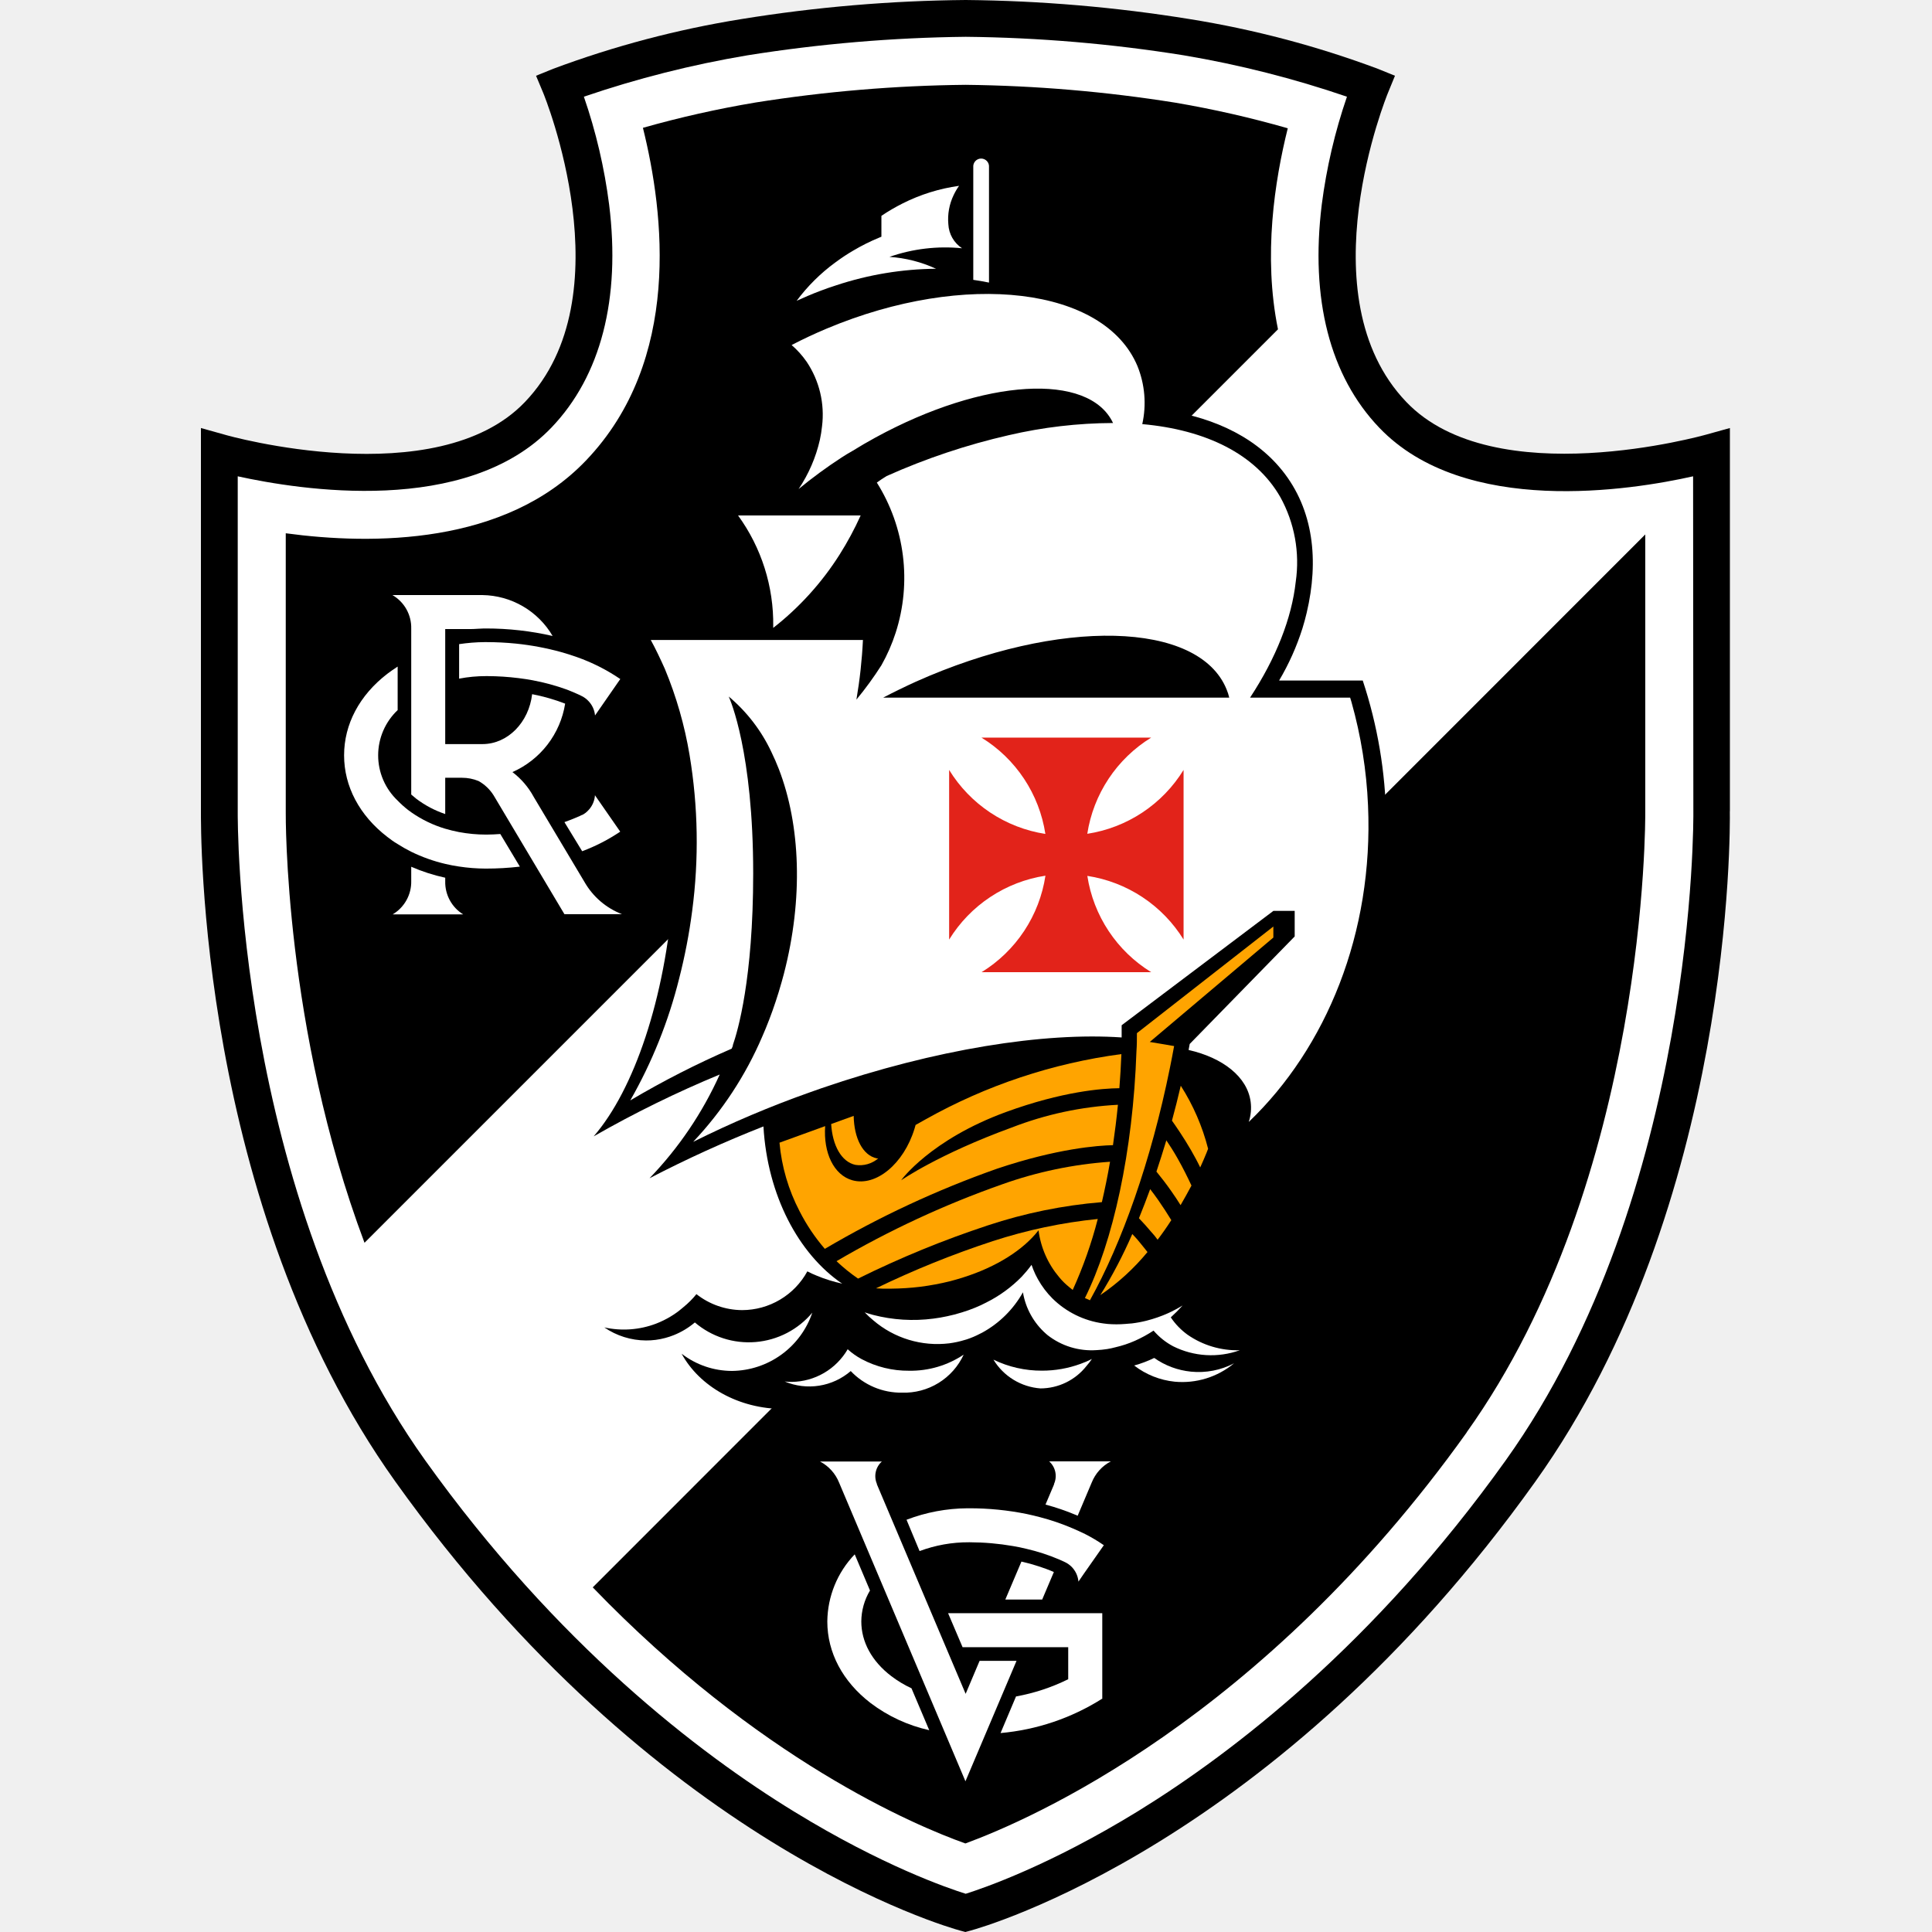
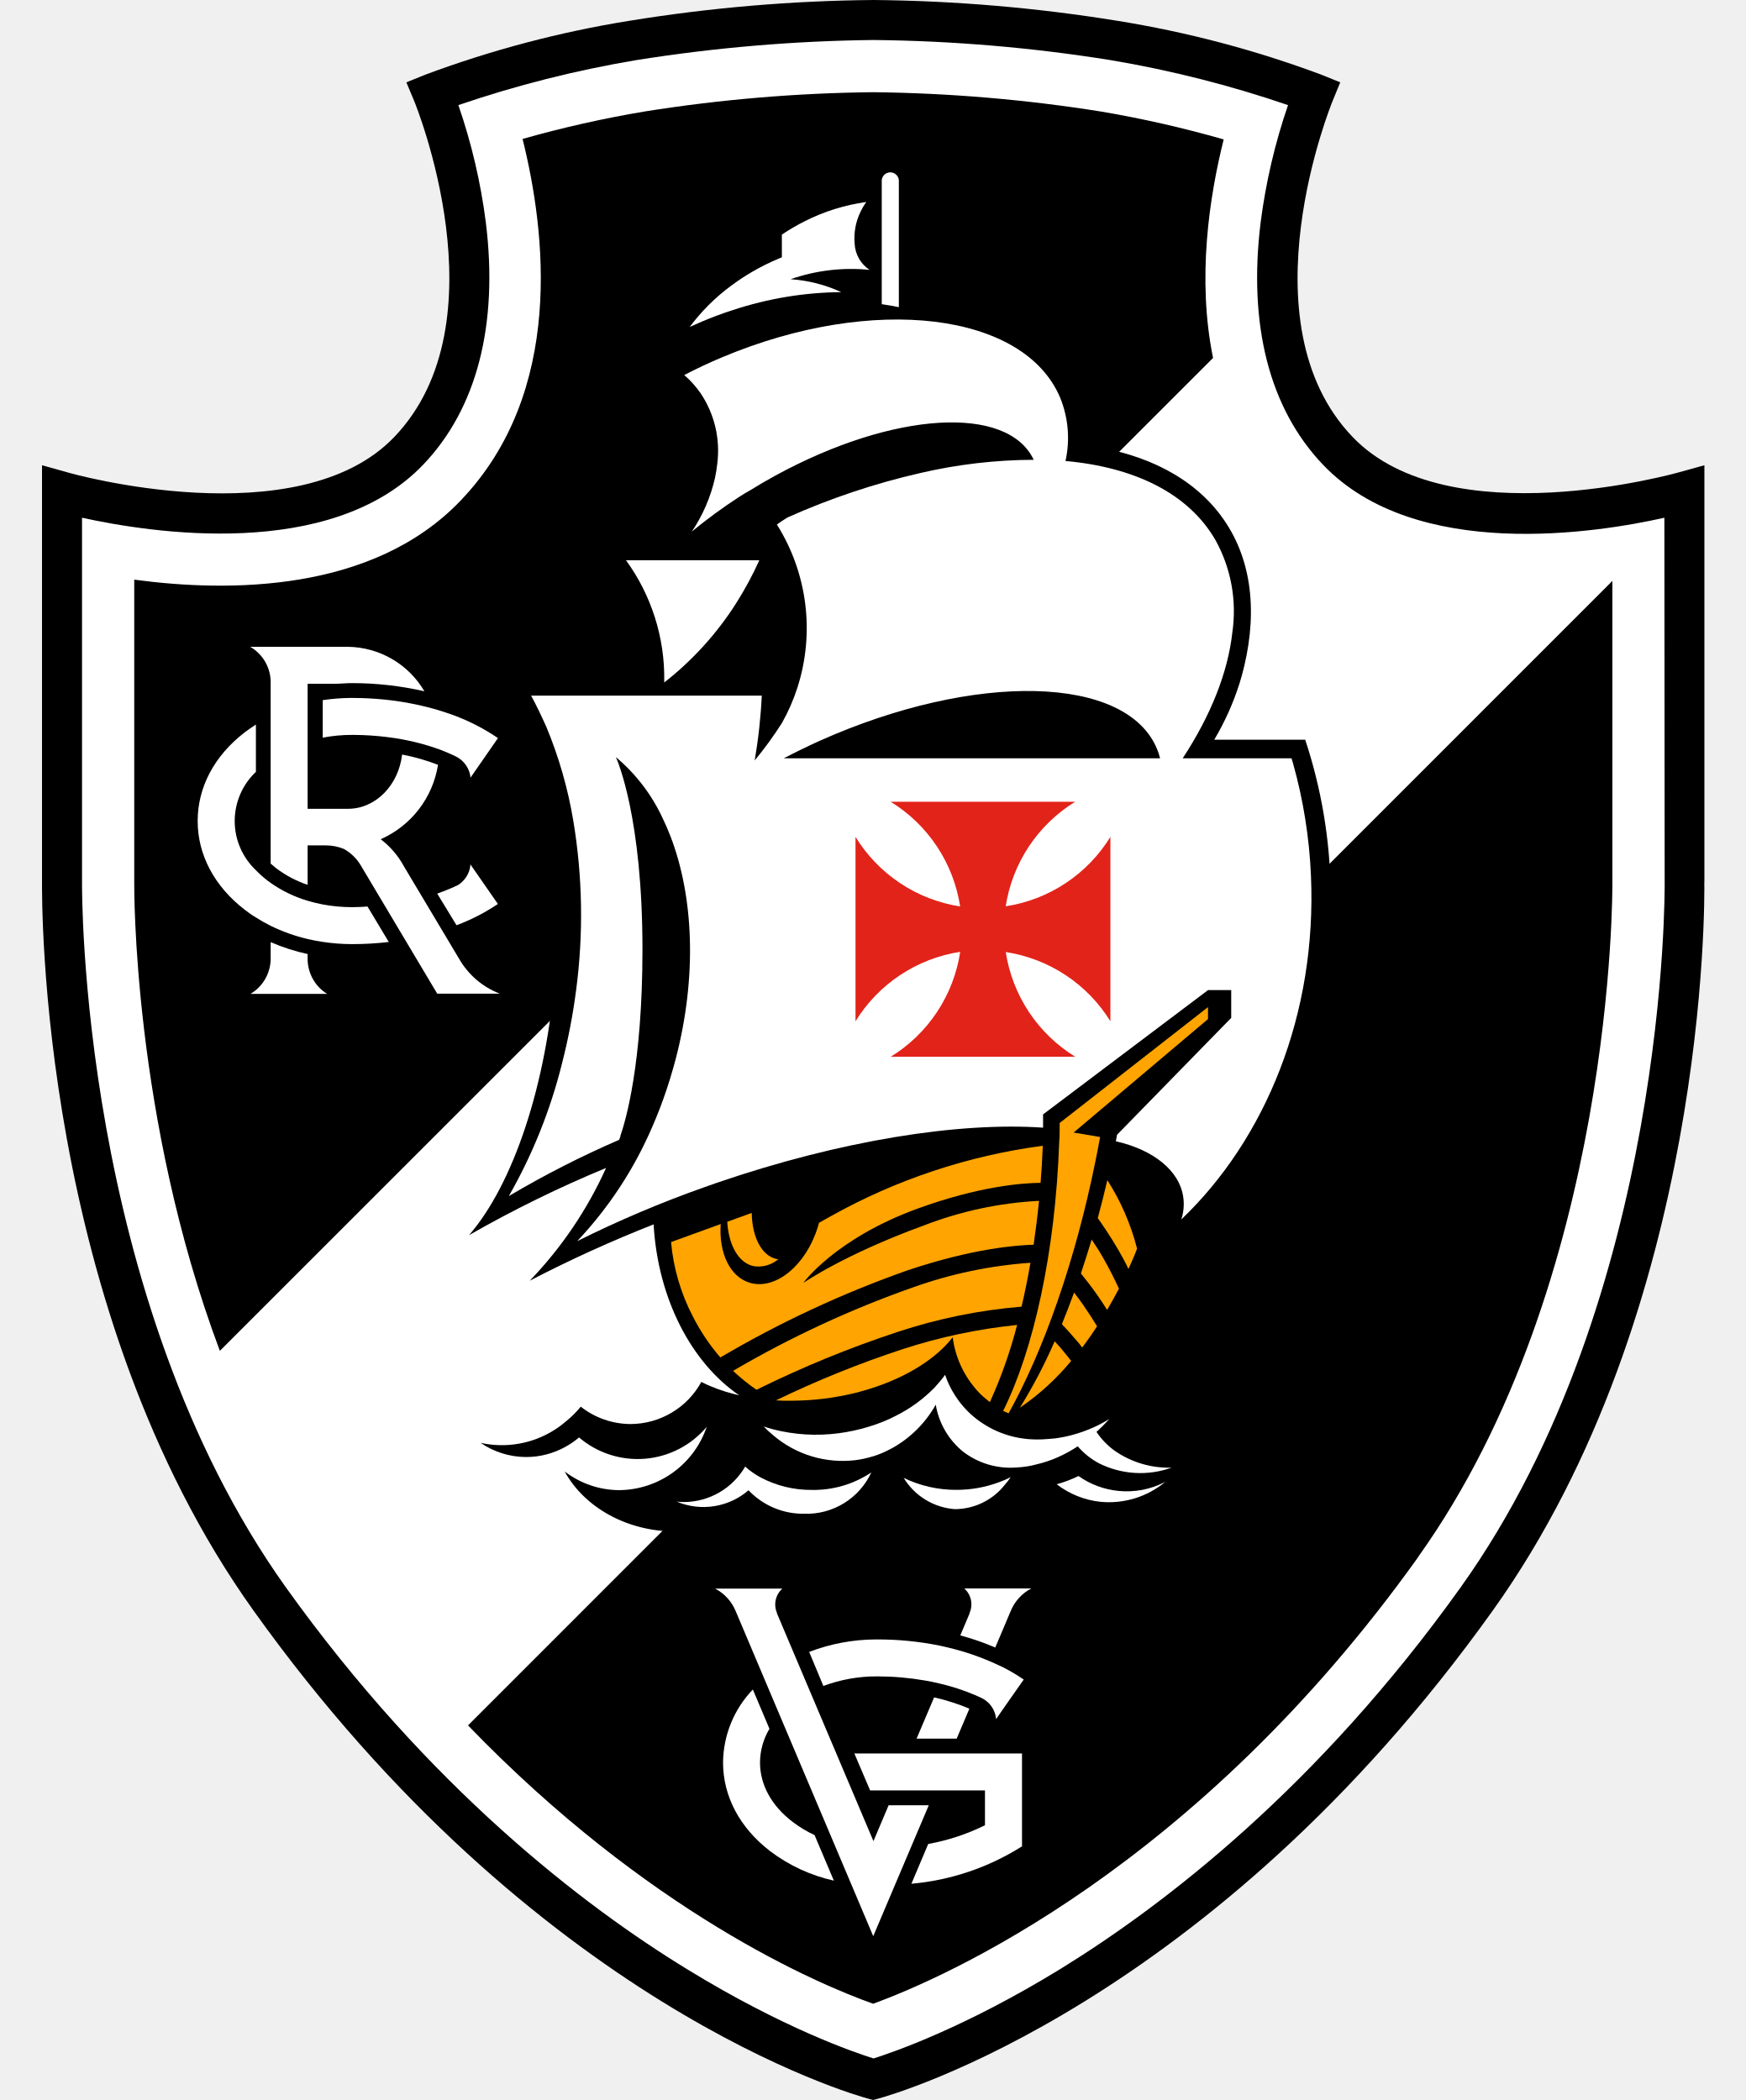
- <svg xmlns="http://www.w3.org/2000/svg" width="1000" height="1000" viewBox="0 0 1000 1000" fill="none">
+ <svg xmlns="http://www.w3.org/2000/svg" width="831" height="1000" viewBox="84 0 831 1000">
  <path d="M895.39 419.892V221.547L883.232 224.924C882.152 225.228 773.54 255.826 727.879 208.038C675.431 153.259 717.984 49.071 718.423 48.024L722.037 39.21L713.121 35.596C681.63 23.831 649.049 15.222 615.856 9.895C577.492 3.675 538.712 0.367 499.848 0C460.916 0.344 422.067 3.652 383.638 9.895C350.448 15.234 317.868 23.843 286.373 35.596L277.457 39.21L281.172 48.092C281.611 49.139 324.266 153.225 271.682 208.105C225.954 255.893 117.275 225.363 116.329 224.992L104.002 221.547V419.757C104.002 427.997 102.111 623.303 204.61 766.835C338.855 954.846 490.797 997.602 497.18 999.325L499.68 1000L502.145 999.325C508.562 997.602 660.504 954.846 794.715 766.835C897.248 623.303 895.492 427.997 895.357 419.892" fill="black" />
  <path d="M876.343 246.539C844.36 253.732 758.139 267.579 713.965 221.446C688.264 194.597 678.132 154.678 684.144 105.877C686.584 86.874 690.952 68.169 697.18 50.051C669.665 40.631 641.428 33.47 612.749 28.639C575.417 22.643 537.69 19.437 499.882 19.048C462.019 19.464 424.238 22.67 386.846 28.639C358.099 33.463 329.794 40.624 302.212 50.051C308.471 68.162 312.851 86.869 315.282 105.877C321.327 154.678 310.993 194.597 285.461 221.277C241.287 267.41 155.032 253.563 123.05 246.539V420.061C123.05 422.155 121.361 617.596 220.145 755.961C288.332 851.267 361.685 907.498 411.331 937.859C456.822 965.755 490.662 977.339 499.848 980.21C509.102 977.305 543.414 965.519 589.108 937.42C638.416 907.025 711.466 850.929 779.416 755.792C878.301 617.325 876.511 421.986 876.478 420.027L876.343 246.539ZM147.906 420.399V276.022C192.891 282.101 261.415 282.168 303.259 238.399C352.938 186.525 343.786 110.436 332.776 66.16C351.95 60.722 371.41 56.347 391.067 53.057C427.02 47.34 463.345 44.281 499.747 43.904C536.151 44.32 572.476 47.413 608.426 53.158C628.03 56.492 647.434 60.911 666.549 66.397C659.794 93.415 653.715 132.388 661.483 170.449L188.669 643.263C146.994 532.32 147.906 421.817 147.906 420.399ZM759.186 741.405C652.904 890.206 532.911 941.979 499.679 954.171C473.235 944.749 392.553 910.537 306.805 821.615L851.587 276.63V420.365C851.587 422.256 852.972 609.963 759.119 741.405" fill="white" />
  <path d="M656.248 484.228V482.945H656.079L656.248 484.228Z" fill="white" />
  <path d="M335.613 609.761L336.086 609.491H335.782V609.66" fill="white" />
  <path d="M461.313 867.546C451.182 859.812 445.812 849.781 445.812 839.278C445.849 833.626 447.4 828.086 450.303 823.236L442.401 804.526C433.415 813.878 428.341 826.309 428.216 839.278C428.216 855.388 436.153 870.349 450.574 881.46C459.574 888.286 469.942 893.09 480.969 895.543L471.783 873.861C468.075 872.14 464.565 870.023 461.313 867.546Z" fill="white" />
  <path d="M545.543 768.39L541.153 778.758C546.833 780.285 552.397 782.215 557.803 784.533L565.064 767.376C566.942 762.651 570.453 758.757 574.959 756.4H543.044C544.635 757.816 545.74 759.698 546.2 761.777C546.661 763.857 546.455 766.029 545.611 767.984C545.582 768.118 545.56 768.254 545.543 768.39Z" fill="white" />
  <path d="M526.157 859.643H507.042L499.815 876.732L453.885 768.289V768.052C453.04 766.097 452.834 763.925 453.295 761.845C453.756 759.766 454.86 757.884 456.451 756.468H424.435C428.941 758.825 432.452 762.719 434.33 767.444L499.714 921.987L526.157 859.643Z" fill="white" />
  <path d="M555.066 791.017C549.655 788.702 544.078 786.794 538.383 785.31C536.12 784.702 533.79 784.161 531.459 783.655C521.645 781.66 511.653 780.664 501.638 780.683H500.794C489.996 780.744 479.298 782.757 469.217 786.627L475.971 802.838C484.147 799.782 492.809 798.237 501.537 798.278H502.01C509.493 798.305 516.96 798.96 524.333 800.237C526.731 800.642 529.061 801.115 531.358 801.689C537.137 803.026 542.787 804.868 548.244 807.194C549.224 807.599 551.182 808.511 551.216 808.545C552.464 809.143 553.605 809.941 554.593 810.909C556.591 812.897 557.853 815.505 558.173 818.305C558.173 818.542 558.173 818.677 558.173 818.677L561.213 814.253L571.344 799.798C568.249 797.654 565.011 795.725 561.652 794.023C559.389 792.942 557.261 791.929 555.066 791.017Z" fill="white" />
  <path d="M537.539 810.706C534.668 809.76 531.73 808.95 528.69 808.274L520.349 827.93H539.43L545.475 813.678C543.044 812.597 540.274 811.584 537.539 810.706Z" fill="white" />
  <path d="M498.227 852.584H552.905V869.166C544.362 873.391 535.267 876.392 525.887 878.082L517.883 897.029C536.523 895.378 554.502 889.312 570.331 879.332H570.534V834.989H490.73L498.227 852.584Z" fill="white" />
  <path d="M321.024 430.463C314.878 434.596 308.27 437.996 301.335 440.595L292.149 425.532C294.986 424.553 300.795 422.155 301.267 421.784H301.436C302.503 421.222 303.472 420.492 304.307 419.622C306.358 417.587 307.636 414.9 307.921 412.024C307.929 411.877 307.929 411.731 307.921 411.584L321.024 430.463Z" fill="white" />
  <path d="M251.791 431.983H251.521C246.818 431.976 242.127 431.535 237.505 430.666C235.107 430.193 232.743 429.619 230.447 428.943C224.163 427.068 218.222 424.194 212.851 420.433L211.197 419.217C209.291 417.74 207.497 416.126 205.827 414.387C202.639 411.376 200.099 407.746 198.364 403.718C196.628 399.691 195.733 395.352 195.733 390.966C195.733 386.581 196.628 382.242 198.364 378.214C200.099 374.187 202.639 370.557 205.827 367.545V345.019C203.981 346.212 202.191 347.462 200.457 348.768C186.036 359.879 178.1 374.874 178.1 390.949C178.1 407.025 186.036 422.054 200.457 433.165C202.179 434.482 203.834 435.732 205.827 436.88C208.095 438.333 210.44 439.663 212.851 440.865C218.462 443.613 224.364 445.72 230.447 447.147C232.777 447.687 235.107 448.16 237.505 448.498C242.065 449.2 246.671 449.561 251.284 449.578H251.555C257.412 449.583 263.265 449.245 269.082 448.565L258.951 431.679C256.654 431.882 254.223 431.949 251.791 431.983Z" fill="white" />
  <path d="M212.851 448.632V455.927C212.939 459.415 212.092 462.864 210.4 465.916C208.708 468.967 206.231 471.512 203.226 473.286H239.734C236.824 471.484 234.436 468.953 232.807 465.944C231.178 462.934 230.364 459.551 230.447 456.129C230.447 456.129 230.447 455.825 230.447 455.69V454.306C224.408 453.002 218.514 451.101 212.851 448.632Z" fill="white" />
  <path d="M302.584 456.603C302.584 456.603 277.389 414.388 276.241 412.463C273.529 407.448 269.775 403.073 265.231 399.629C272.38 396.478 278.623 391.583 283.391 385.394C288.158 379.204 291.297 371.918 292.519 364.202C286.98 362.064 281.261 360.425 275.431 359.305C273.742 373.861 262.867 385.141 249.696 385.141H230.446V325.6H243.718C245.947 325.6 248.176 325.33 250.473 325.296H251.554C263.157 325.286 274.725 326.589 286.035 329.18C282.317 322.825 277.022 317.537 270.662 313.828C264.302 310.118 257.092 308.113 249.73 308.005H203.124C206.163 309.766 208.671 312.314 210.383 315.381C212.094 318.448 212.947 321.92 212.85 325.431V411.247C213.695 411.99 214.573 412.733 215.518 413.476C220.037 416.887 225.078 419.544 230.446 421.345V402.568H239.092C242.045 402.559 244.972 403.132 247.704 404.256C250.889 406.036 253.572 408.592 255.505 411.686L292.148 473.186H321.969C313.794 470.05 306.948 464.194 302.584 456.603Z" fill="white" />
  <path d="M321.058 351.47L307.988 370.315C307.727 367.412 306.447 364.696 304.374 362.648C303.467 361.708 302.405 360.931 301.234 360.352L300.187 359.811C297.991 358.764 295.661 357.819 293.432 356.941C287.663 354.851 281.733 353.235 275.702 352.111C273.304 351.672 270.906 351.301 268.441 350.997C263.04 350.321 257.604 349.971 252.162 349.95H251.689C246.975 349.939 242.27 350.38 237.64 351.267V333.401C239.768 333.097 241.929 332.827 244.091 332.658C246.252 332.49 248.582 332.354 250.845 332.354H251.689C256.833 332.356 261.972 332.616 267.09 333.131C274.907 333.935 282.644 335.38 290.224 337.454C293.027 338.231 295.762 339.109 298.464 340.055C306.458 342.866 314.052 346.703 321.058 351.47Z" fill="white" />
  <path d="M617.343 628.504C622.768 619.634 627.467 610.338 631.392 600.71C663.645 579.838 692.723 542.959 707.515 496.015C721.536 449.002 720.781 398.817 705.354 352.246H662.058C667.108 343.733 671.165 334.667 674.148 325.228C674.992 322.527 675.702 319.859 676.343 317.157C682.726 290.139 679.957 263.796 663.645 243.499C648.38 224.485 624.233 214.793 599.477 211.956C600.667 202.297 598.987 192.501 594.648 183.79C589.277 172.156 580.056 162.733 568.542 157.11L567.056 156.333C552.299 149.381 536.251 145.597 519.943 145.222V85.85C519.943 82.634 518.666 79.55 516.392 77.277C514.119 75.003 511.035 73.726 507.819 73.726C504.604 73.726 501.52 75.003 499.246 77.277C496.972 79.55 495.695 82.634 495.695 85.85C495.662 86.39 495.662 86.931 495.695 87.471C488.373 88.668 481.189 90.591 474.249 93.212C464.952 96.709 456.171 101.446 448.143 107.295V116.718C445.036 118.44 442.098 120.095 439.261 122.223C433.182 126.377 408.866 143.601 399.309 168.187C407.914 163.572 416.896 159.696 426.158 156.603C447.637 149.072 470.062 145.931 479.585 147.89C458.014 151.512 436.972 157.785 416.938 166.566C416.938 166.566 398.464 175.347 397.451 175.887C398.397 176.495 399.342 177.137 400.254 177.846C401.441 178.789 402.569 179.804 403.631 180.885C408.509 185.879 412.192 191.914 414.403 198.535C416.614 205.156 417.296 212.193 416.397 219.116C415.269 229.802 411.699 240.087 405.962 249.173C403.825 252.624 401.432 255.909 398.802 259.001H366.448C371.867 263.665 376.497 269.173 380.16 275.313C380.16 275.651 380.531 275.955 380.734 276.326C384.663 283.16 387.533 290.55 389.244 298.244C390.987 306.144 391.601 314.252 391.068 322.324H319.369C321.742 324.905 323.889 327.684 325.786 330.632C332.623 341.584 337.706 353.537 340.849 366.059C342.941 373.707 344.609 381.463 345.847 389.295C349.501 413.363 350.362 437.774 348.414 462.04C344.293 516.988 328.15 564.1 307.279 588.18C328.322 576.126 350.116 565.432 372.527 556.164C363.582 576.014 351.29 594.179 336.188 609.862C355.362 599.9 375.044 590.949 395.155 583.047C397.215 618.609 413.223 648.97 435.918 664.438C433.689 663.898 431.46 663.357 429.366 662.682C427.141 662.011 424.954 661.222 422.814 660.318C421.131 659.652 419.485 658.897 417.883 658.055C414.567 664.118 409.684 669.178 403.742 672.707C397.801 676.236 391.021 678.104 384.111 678.116C375.53 678.062 367.212 675.151 360.47 669.842C358.464 672.325 356.199 674.589 353.716 676.596L352.872 677.305C351.084 678.821 349.175 680.188 347.164 681.392C344.757 682.852 342.226 684.095 339.599 685.107C331.044 688.368 321.721 689.049 312.784 687.066C319.121 691.412 326.613 693.764 334.297 693.82C337.718 693.848 341.128 693.404 344.428 692.503C345.908 692.106 347.363 691.621 348.785 691.051C352.738 689.464 356.41 687.252 359.66 684.499C363.974 688.18 368.974 690.97 374.372 692.709C379.77 694.447 385.459 695.1 391.11 694.629C396.762 694.158 402.264 692.573 407.3 689.965C412.335 687.357 416.805 683.777 420.45 679.433C417.5 688.142 411.919 695.72 404.479 701.122C397.038 706.524 388.104 709.484 378.91 709.592C369.462 709.583 360.283 706.448 352.804 700.676C362.024 717.562 382.186 729.281 405.556 729.281C417.444 729.343 429.122 726.155 439.329 720.061C448.564 727.143 459.911 730.913 471.548 730.767C484.889 731.016 497.789 725.992 507.448 716.785C515.422 723.801 525.668 727.689 536.289 727.728C543.509 727.646 550.603 725.829 556.975 722.432C563.346 719.035 568.807 714.156 572.899 708.207C585.349 716.903 600.198 721.507 615.384 721.378C641.693 721.378 664.455 708.207 675.398 689.024C669.296 691.216 662.867 692.358 656.384 692.402C637.471 692.402 620.99 683.452 612.48 670.315C603.298 675.43 592.893 677.94 582.389 677.576C578.491 677.402 574.627 676.779 570.872 675.718C587.488 666.633 603.834 650.22 617.343 628.504Z" fill="black" />
  <path d="M434.567 287.065C438.671 280.574 442.317 273.803 445.475 266.802H382.017C394.131 283.469 400.518 303.613 400.22 324.215V324.992C413.758 314.411 425.375 301.582 434.567 287.065Z" fill="white" />
  <path d="M424.84 150.456C427.508 149.443 430.21 148.497 432.878 147.653C449.531 142.142 466.941 139.259 484.482 139.108C476.891 135.594 468.716 133.51 460.369 132.962C472.423 128.752 485.252 127.231 497.957 128.504C495.885 127.139 494.164 125.306 492.932 123.153C491.699 121 490.992 118.587 490.865 116.109C490.389 110.911 491.335 105.682 493.601 100.979C494.393 99.302 495.331 97.698 496.404 96.184C486.231 97.597 476.361 100.677 467.191 105.302C463.399 107.205 459.733 109.348 456.215 111.719V122.526L455.066 122.999C450.404 124.916 445.888 127.173 441.557 129.753C438.536 131.513 435.615 133.441 432.81 135.528C432.605 135.643 432.413 135.779 432.236 135.934C424.659 141.492 417.954 148.151 412.344 155.691C414.202 154.846 416.093 154.002 418.018 153.191C419.943 152.381 422.51 151.3 424.84 150.456Z" fill="white" />
  <path d="M511.905 86.525C511.957 85.96 511.89 85.39 511.709 84.851C511.528 84.313 511.236 83.819 510.853 83.399C510.47 82.98 510.004 82.645 509.485 82.415C508.965 82.186 508.403 82.068 507.835 82.068C507.268 82.068 506.706 82.186 506.186 82.415C505.667 82.645 505.2 82.98 504.818 83.399C504.435 83.819 504.143 84.313 503.962 84.851C503.781 85.39 503.714 85.96 503.766 86.525V144.85C506.535 145.256 509.237 145.695 511.905 146.269V86.525Z" fill="white" />
  <path d="M708.089 416.921C707.317 398.783 704.438 380.797 699.511 363.324C699.308 362.581 699.072 361.804 698.835 361.095H647.028C660.537 340.528 668.575 320.028 670.669 301.149C672.877 286.033 670.065 270.61 662.665 257.245C649.899 234.989 624.097 222.459 591.236 219.521C593.474 209.481 592.603 198.997 588.737 189.464C571.648 148.667 499.646 139.987 427.981 170.045C421.699 172.679 415.586 175.55 409.744 178.589C412.685 181.134 415.295 184.039 417.511 187.235C424.115 197.053 426.946 208.928 425.482 220.669C425.239 223.007 424.867 225.33 424.367 227.627C422.304 236.733 418.571 245.379 413.357 253.125C420.44 247.283 427.848 241.849 435.546 236.846C437.403 235.664 439.227 234.482 441.118 233.469C445.002 231.038 449.055 228.707 453.175 226.445C509.406 195.745 563.712 192.672 576.106 218.947C557.914 219.016 539.788 221.135 522.071 225.262C500.378 230.226 479.225 237.308 458.916 246.404C457.194 247.451 455.539 248.532 453.85 249.781C461.045 261.233 465.646 274.12 467.332 287.539C469.018 300.957 467.748 314.582 463.611 327.458C461.722 333.322 459.244 338.979 456.214 344.344C452.276 350.528 447.956 356.461 443.28 362.108C445.034 351.897 446.162 341.589 446.657 331.24H336.829C339.328 335.766 341.963 341.372 344.124 346.201C350.076 360.536 354.37 375.505 356.924 390.815C361.358 417.472 361.813 444.639 358.275 471.429C356.742 483.253 354.486 494.971 351.52 506.519C346.026 528.599 337.514 549.817 326.225 569.572C343.136 559.546 360.665 550.601 378.707 542.79L379.315 541.338C379.309 541.214 379.309 541.09 379.315 540.967C381.814 533.807 389.852 506.721 389.852 452.112C389.852 389.227 377.93 362.142 377.187 360.521C386.548 368.371 394.085 378.167 399.274 389.227C400.659 392.098 401.976 395.07 403.158 398.143C414.269 427.019 415.89 464.979 405.725 504.087C405.387 505.438 404.982 506.823 404.61 508.174C404.239 509.525 403.597 511.72 403.057 513.476C401.053 520.005 398.801 526.309 396.302 532.388C395.728 533.739 395.188 535.09 394.58 536.441C385.954 556.6 373.835 575.075 358.781 591.017C378.496 581.188 398.798 572.582 419.571 565.249L425.211 563.256C484.313 542.993 540.409 534.212 580.564 536.982V530.666L659.119 471.463H670.129V484.702L615.789 540.359L615.215 543.466C632.81 547.451 645.61 557.279 647.332 570.281C647.801 573.789 647.466 577.357 646.353 580.717C686.474 542.351 710.993 482.946 708.089 416.921ZM457.126 361.095C462.631 358.224 468.305 355.455 474.012 352.855C548.312 319.623 620.483 321.379 634.87 356.806C635.453 358.194 635.916 359.629 636.255 361.095H457.126Z" fill="white" />
  <path d="M539.329 709.455C530.627 709.5 522.031 707.548 514.203 703.748C516.78 707.992 520.335 711.558 524.57 714.149C528.806 716.74 533.6 718.28 538.553 718.641C543.141 718.628 547.666 717.575 551.79 715.563C555.913 713.551 559.528 710.632 562.362 707.024C563.37 705.879 564.307 704.672 565.165 703.41C563.253 704.384 561.279 705.23 559.255 705.943C552.872 708.277 546.126 709.466 539.329 709.455Z" fill="white" />
  <path d="M616.431 709.963C609.587 709.28 603.037 706.836 597.417 702.871C594.09 704.496 590.619 705.807 587.049 706.789C593.132 711.487 600.409 714.388 608.055 715.164C613.547 715.671 619.085 715.091 624.352 713.457C629.62 711.823 634.514 709.167 638.754 705.64C631.896 709.234 624.135 710.737 616.431 709.963Z" fill="white" />
  <path d="M597.08 688.72C599.918 692.034 603.355 694.784 607.211 696.826C612.521 699.483 618.314 701.035 624.241 701.389C630.168 701.743 636.105 700.892 641.693 698.886C632.06 699.161 622.592 696.344 614.675 690.848C611.273 688.391 608.334 685.349 605.996 681.864C608.142 679.926 610.182 677.875 612.108 675.718C609.689 677.192 607.186 678.522 604.611 679.703C601.004 681.318 597.263 682.617 593.432 683.587C590.921 684.222 588.372 684.696 585.8 685.005C584.719 685.005 583.604 685.242 582.422 685.275C579.388 685.529 576.338 685.529 573.304 685.275L571.041 685.005C561.085 683.657 551.839 679.105 544.699 672.037C541.764 669.1 539.253 665.77 537.235 662.141C536.321 660.533 535.52 658.863 534.837 657.143C534.499 656.333 534.195 655.522 533.925 654.678C532.384 656.793 530.715 658.812 528.927 660.723C523.549 666.235 517.281 670.802 510.386 674.232C508.528 675.211 506.603 676.089 504.611 676.9C502.618 677.71 500.254 678.589 497.856 679.298C495.348 680.093 492.801 680.758 490.224 681.29C487.927 681.797 485.563 682.202 483.165 682.506C472.703 683.884 462.073 683.23 451.858 680.581C450.406 680.176 448.954 679.771 447.569 679.264C448.953 680.732 450.431 682.109 451.994 683.384C457.36 687.99 463.627 691.429 470.395 693.481C477.162 695.534 484.283 696.155 491.305 695.306C494.04 694.952 496.741 694.365 499.376 693.55C499.731 693.469 500.08 693.367 500.423 693.246C502.75 692.476 505.009 691.516 507.178 690.375L508.461 689.733C517.276 684.892 524.555 677.672 529.467 668.896C530.863 677.218 535.085 684.804 541.423 690.375L542.166 691.017C549.38 696.684 558.445 699.465 567.596 698.818C569.406 698.737 571.21 698.556 573 698.278C574.48 698.044 575.945 697.728 577.39 697.332C580.867 696.531 584.26 695.401 587.522 693.955C590.844 692.47 594.04 690.72 597.08 688.72Z" fill="white" />
  <path d="M445.981 703.479C443.376 702.075 440.95 700.363 438.754 698.379C435.803 703.457 431.585 707.683 426.512 710.643C421.438 713.603 415.684 715.195 409.811 715.265C408.592 715.266 407.375 715.198 406.164 715.062C411.799 717.43 417.984 718.178 424.021 717.224C430.059 716.269 435.711 713.649 440.341 709.659C443.754 713.254 447.875 716.103 452.444 718.027C457.012 719.951 461.93 720.908 466.886 720.838C473.552 721.054 480.134 719.302 485.81 715.801C491.486 712.299 496.004 707.203 498.801 701.148C490.44 706.752 480.564 709.663 470.5 709.49C461.954 709.563 453.525 707.496 445.981 703.479Z" fill="white" />
  <path d="M442.773 602.938C444.871 603.265 447.014 603.132 449.055 602.549C451.096 601.966 452.985 600.946 454.594 599.561C454.336 599.593 454.075 599.593 453.817 599.561C446.556 598.041 442.064 589.092 441.861 577.575L430.21 581.797C430.885 592.874 435.512 601.385 442.773 602.938Z" fill="#FFA400" />
  <path d="M564.15 673.016C580.631 643.465 595.795 600.946 605.555 552.685C606.332 548.903 607.041 545.154 607.717 541.439L595.12 539.311L659.084 485.275V479.568L588.466 534.752C588.466 537.859 588.466 540.932 588.23 544.039C586.406 596.353 576.038 642.756 561.55 671.868L564.15 673.016Z" fill="#FFA400" />
  <path d="M569.521 670.347C578.672 664.108 586.893 656.603 593.938 648.057C592.621 646.335 591.203 644.68 589.751 642.857C588.298 641.033 587.285 640.053 586.069 638.736C581.324 649.659 575.793 660.224 569.521 670.347Z" fill="#FFA400" />
  <path d="M599.173 641.675C601.605 638.5 603.969 635.123 606.265 631.543C604.34 628.369 602.01 624.789 599.511 621.175C598.16 619.216 596.708 617.291 595.323 615.501C593.432 620.702 591.507 625.633 589.514 630.564C591.541 632.658 593.769 635.123 595.897 637.656C597.079 638.906 598.126 640.223 599.173 641.675Z" fill="#FFA400" />
  <path d="M611.062 623.776C613.02 620.398 614.912 617.021 616.702 613.644C614.878 609.726 612.278 604.424 609.441 599.46C607.549 596.082 605.489 592.908 603.699 590.24C602.033 595.778 600.322 601.171 598.566 606.417C600.829 609.186 603.666 612.8 606.266 616.548C607.955 618.912 609.576 621.412 611.062 623.776Z" fill="#FFA400" />
  <path d="M624.502 596.69L625.313 594.596C622.364 583.037 617.587 572.024 611.162 561.972C609.744 568.119 608.19 574.164 606.603 580.04C608.325 582.472 612.716 588.787 616.498 595.373C618.221 598.379 619.876 601.418 621.226 604.255C622.375 601.756 623.455 599.257 624.502 596.69Z" fill="#FFA400" />
  <path d="M476.411 666.025C481.584 665.363 486.715 664.405 491.778 663.154C494.074 662.546 496.303 661.904 498.532 661.195C515.756 655.758 529.636 646.977 537.539 636.811C538.692 645.768 542.41 654.201 548.245 661.094C549.01 662.024 549.821 662.914 550.677 663.762C551.487 664.572 552.365 665.315 553.243 666.058C554.121 666.801 554.56 667.173 555.236 667.679C560.621 655.832 564.96 643.538 568.204 630.935C549.722 632.811 531.494 636.661 513.831 642.418C493.166 649.191 472.98 657.348 453.412 666.835L456.789 667.004H461.382C466.406 666.958 471.424 666.631 476.411 666.025Z" fill="#FFA400" />
  <path d="M432.979 652.785C436.456 656.073 440.182 659.088 444.124 661.803C465.817 651.061 488.242 641.864 511.23 634.278C530.38 627.922 550.221 623.875 570.331 622.222C571.885 615.467 573.303 608.713 574.553 601.316C555.463 602.653 536.646 606.596 518.626 613.035C488.87 623.513 460.189 636.824 432.979 652.785Z" fill="#FFA400" />
  <path d="M426.935 646.402C455.222 629.732 485.059 615.843 516.026 604.93C547.164 594.46 568.272 592.907 576.073 592.738C577.053 585.984 577.931 578.993 578.64 571.833C559.79 572.802 541.217 576.781 523.625 583.619C485.699 597.466 466.617 610.806 466.448 610.908C466.28 611.009 481.578 589.867 520.687 575.582C549.9 564.91 570.602 563.322 579.383 563.255C579.856 557.446 580.194 551.57 580.43 545.592C544.82 550.317 510.436 561.778 479.113 579.364L473.912 582.269C473.709 582.944 473.507 583.619 473.338 584.261C467.765 602.397 453.412 614.319 441.187 610.908C431.528 608.206 426.124 596.622 427.104 582.876L403.463 591.455C404.569 603.854 408.103 615.915 413.865 626.949C417.419 633.938 421.808 640.47 426.935 646.402Z" fill="#FFA400" />
  <path d="M562.767 431.644C564.332 421.434 568.1 411.687 573.809 403.079C579.519 394.471 587.033 387.209 595.83 381.796H508.022C516.819 387.209 524.334 394.471 530.043 403.079C535.752 411.687 539.52 421.434 541.085 431.644C530.875 430.067 521.131 426.286 512.529 420.565C503.927 414.844 496.673 407.319 491.271 398.513V486.321C496.684 477.524 503.946 470.01 512.554 464.3C521.162 458.591 530.909 454.823 541.119 453.258C539.568 463.486 535.806 473.253 530.096 481.879C524.386 490.506 516.865 497.784 508.056 503.208H595.864C587.067 497.795 579.553 490.532 573.843 481.924C568.134 473.317 564.366 463.57 562.801 453.36C572.996 454.918 582.731 458.672 591.332 464.363C599.933 470.055 607.195 477.547 612.615 486.321V398.513C607.202 407.311 599.94 414.825 591.332 420.534C582.724 426.243 572.977 430.011 562.767 431.576" fill="#E2231A" />
</svg>
